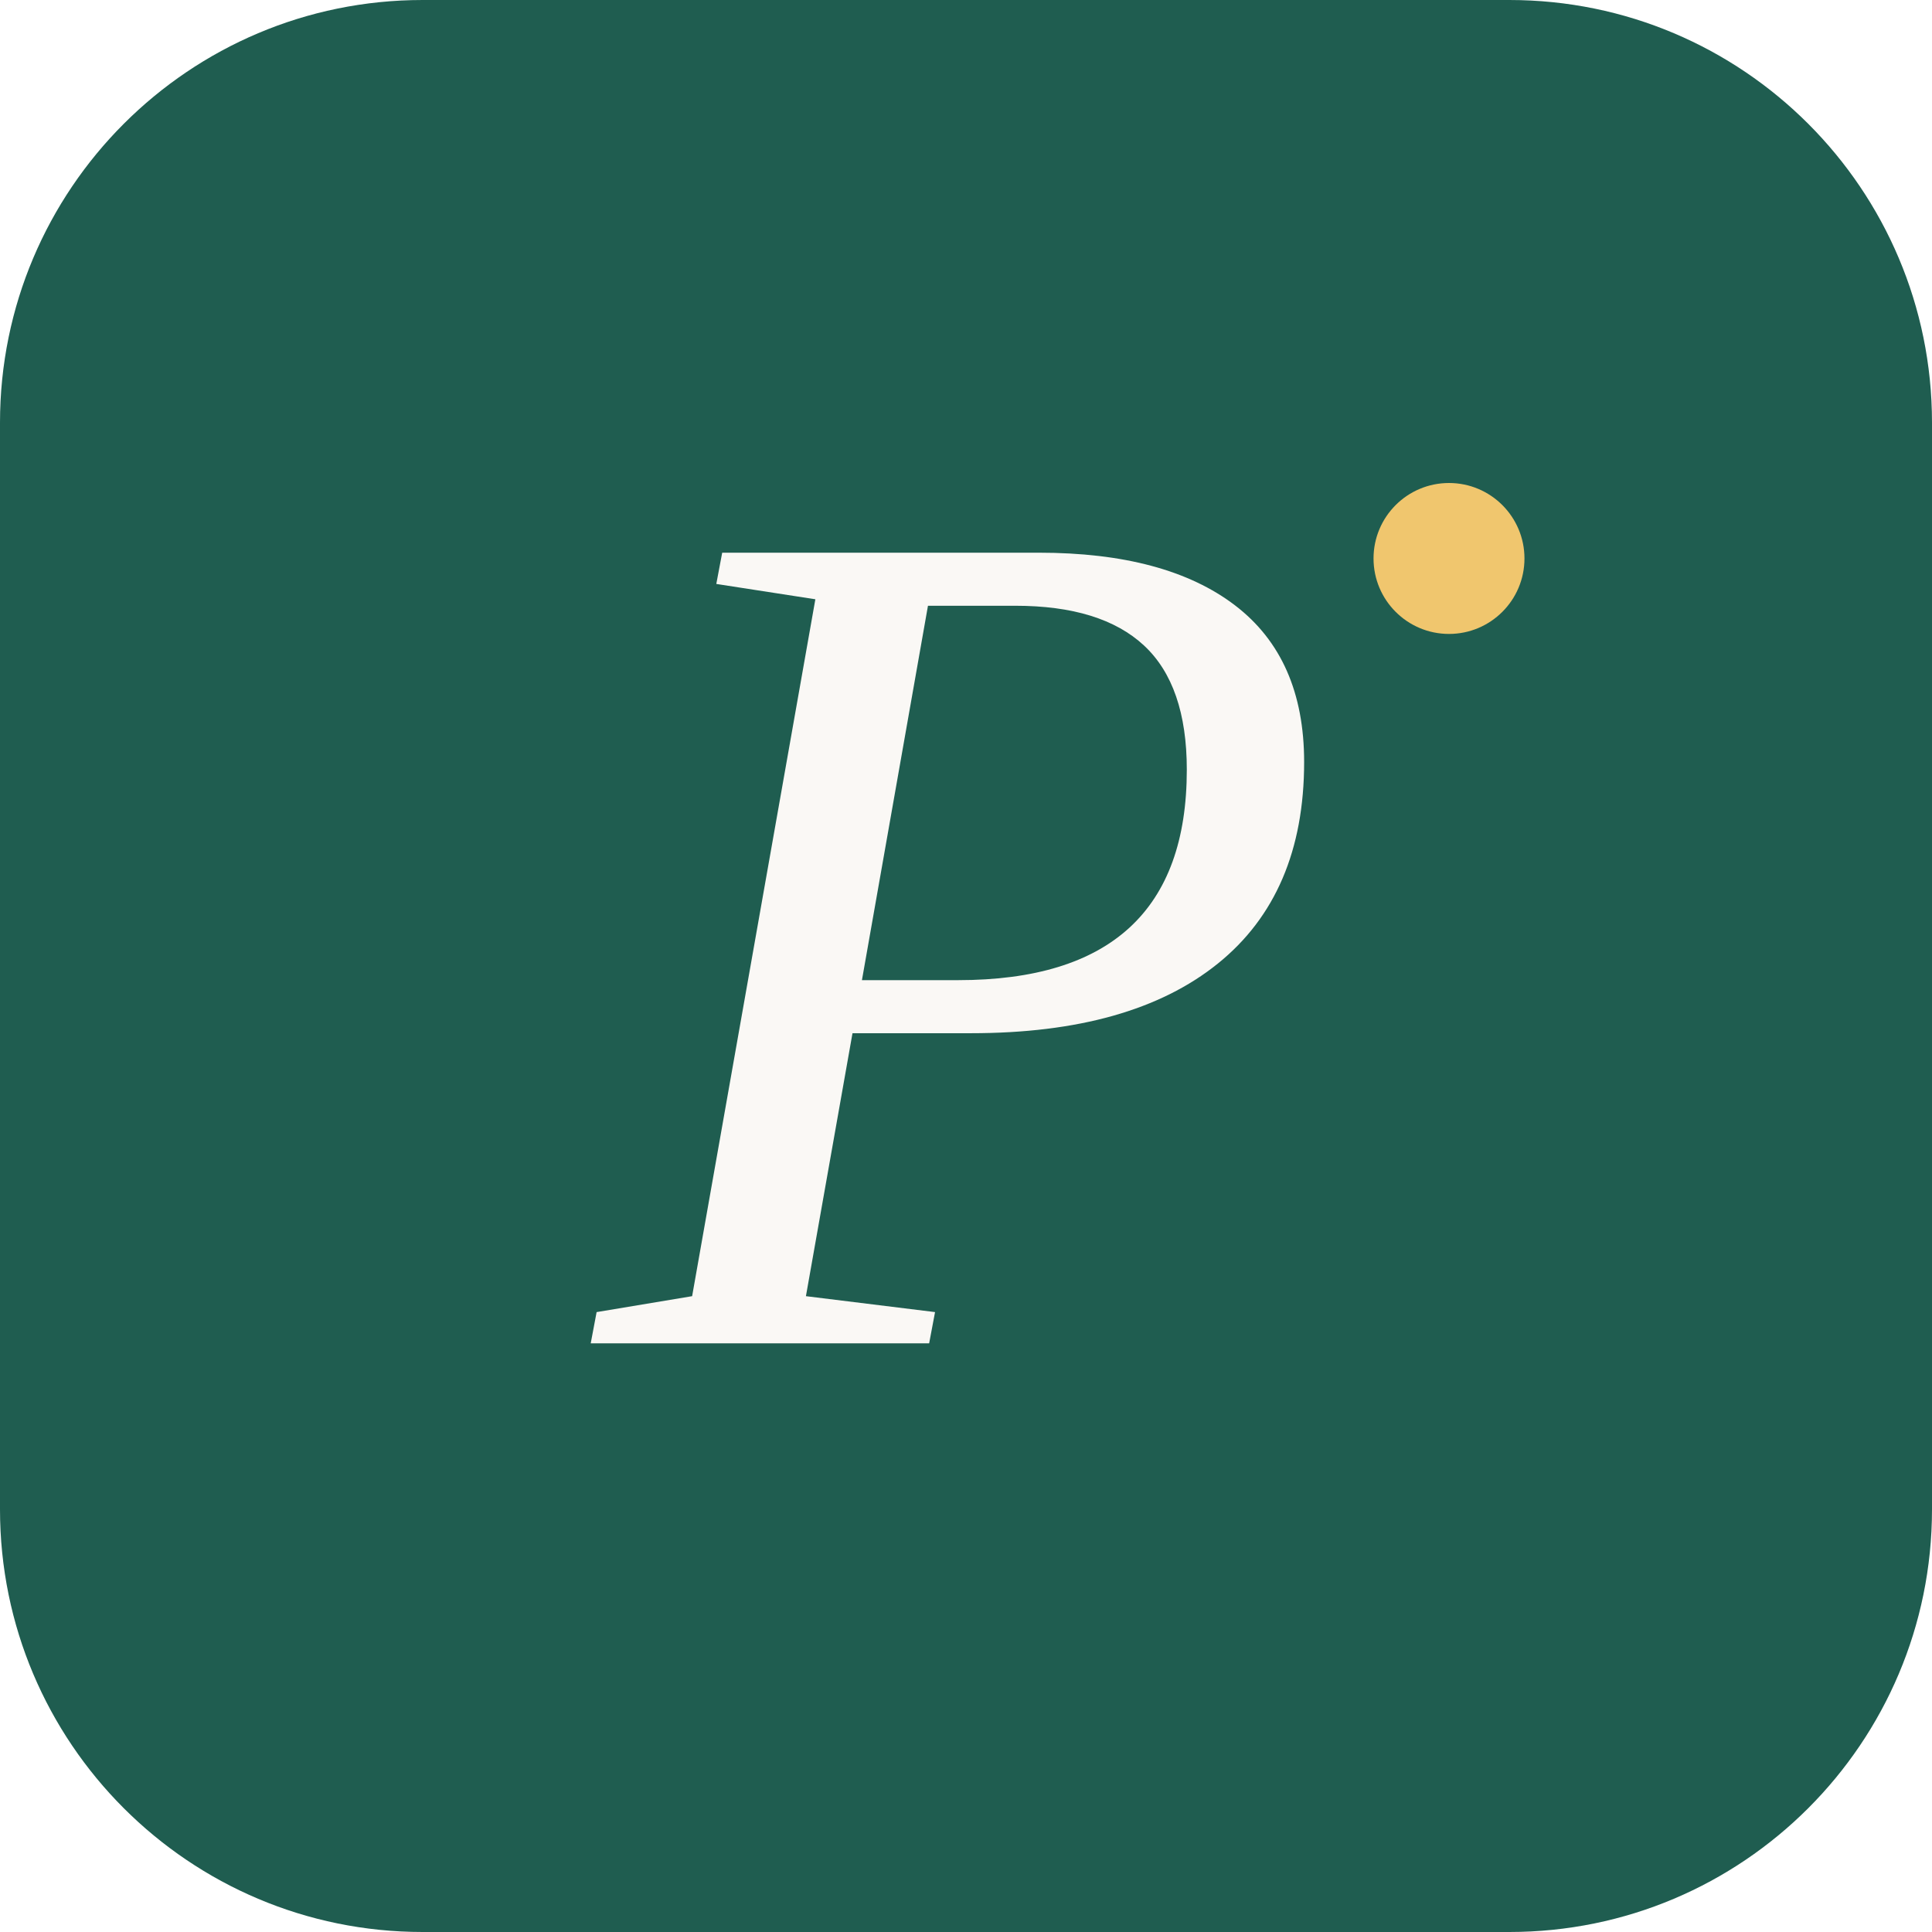
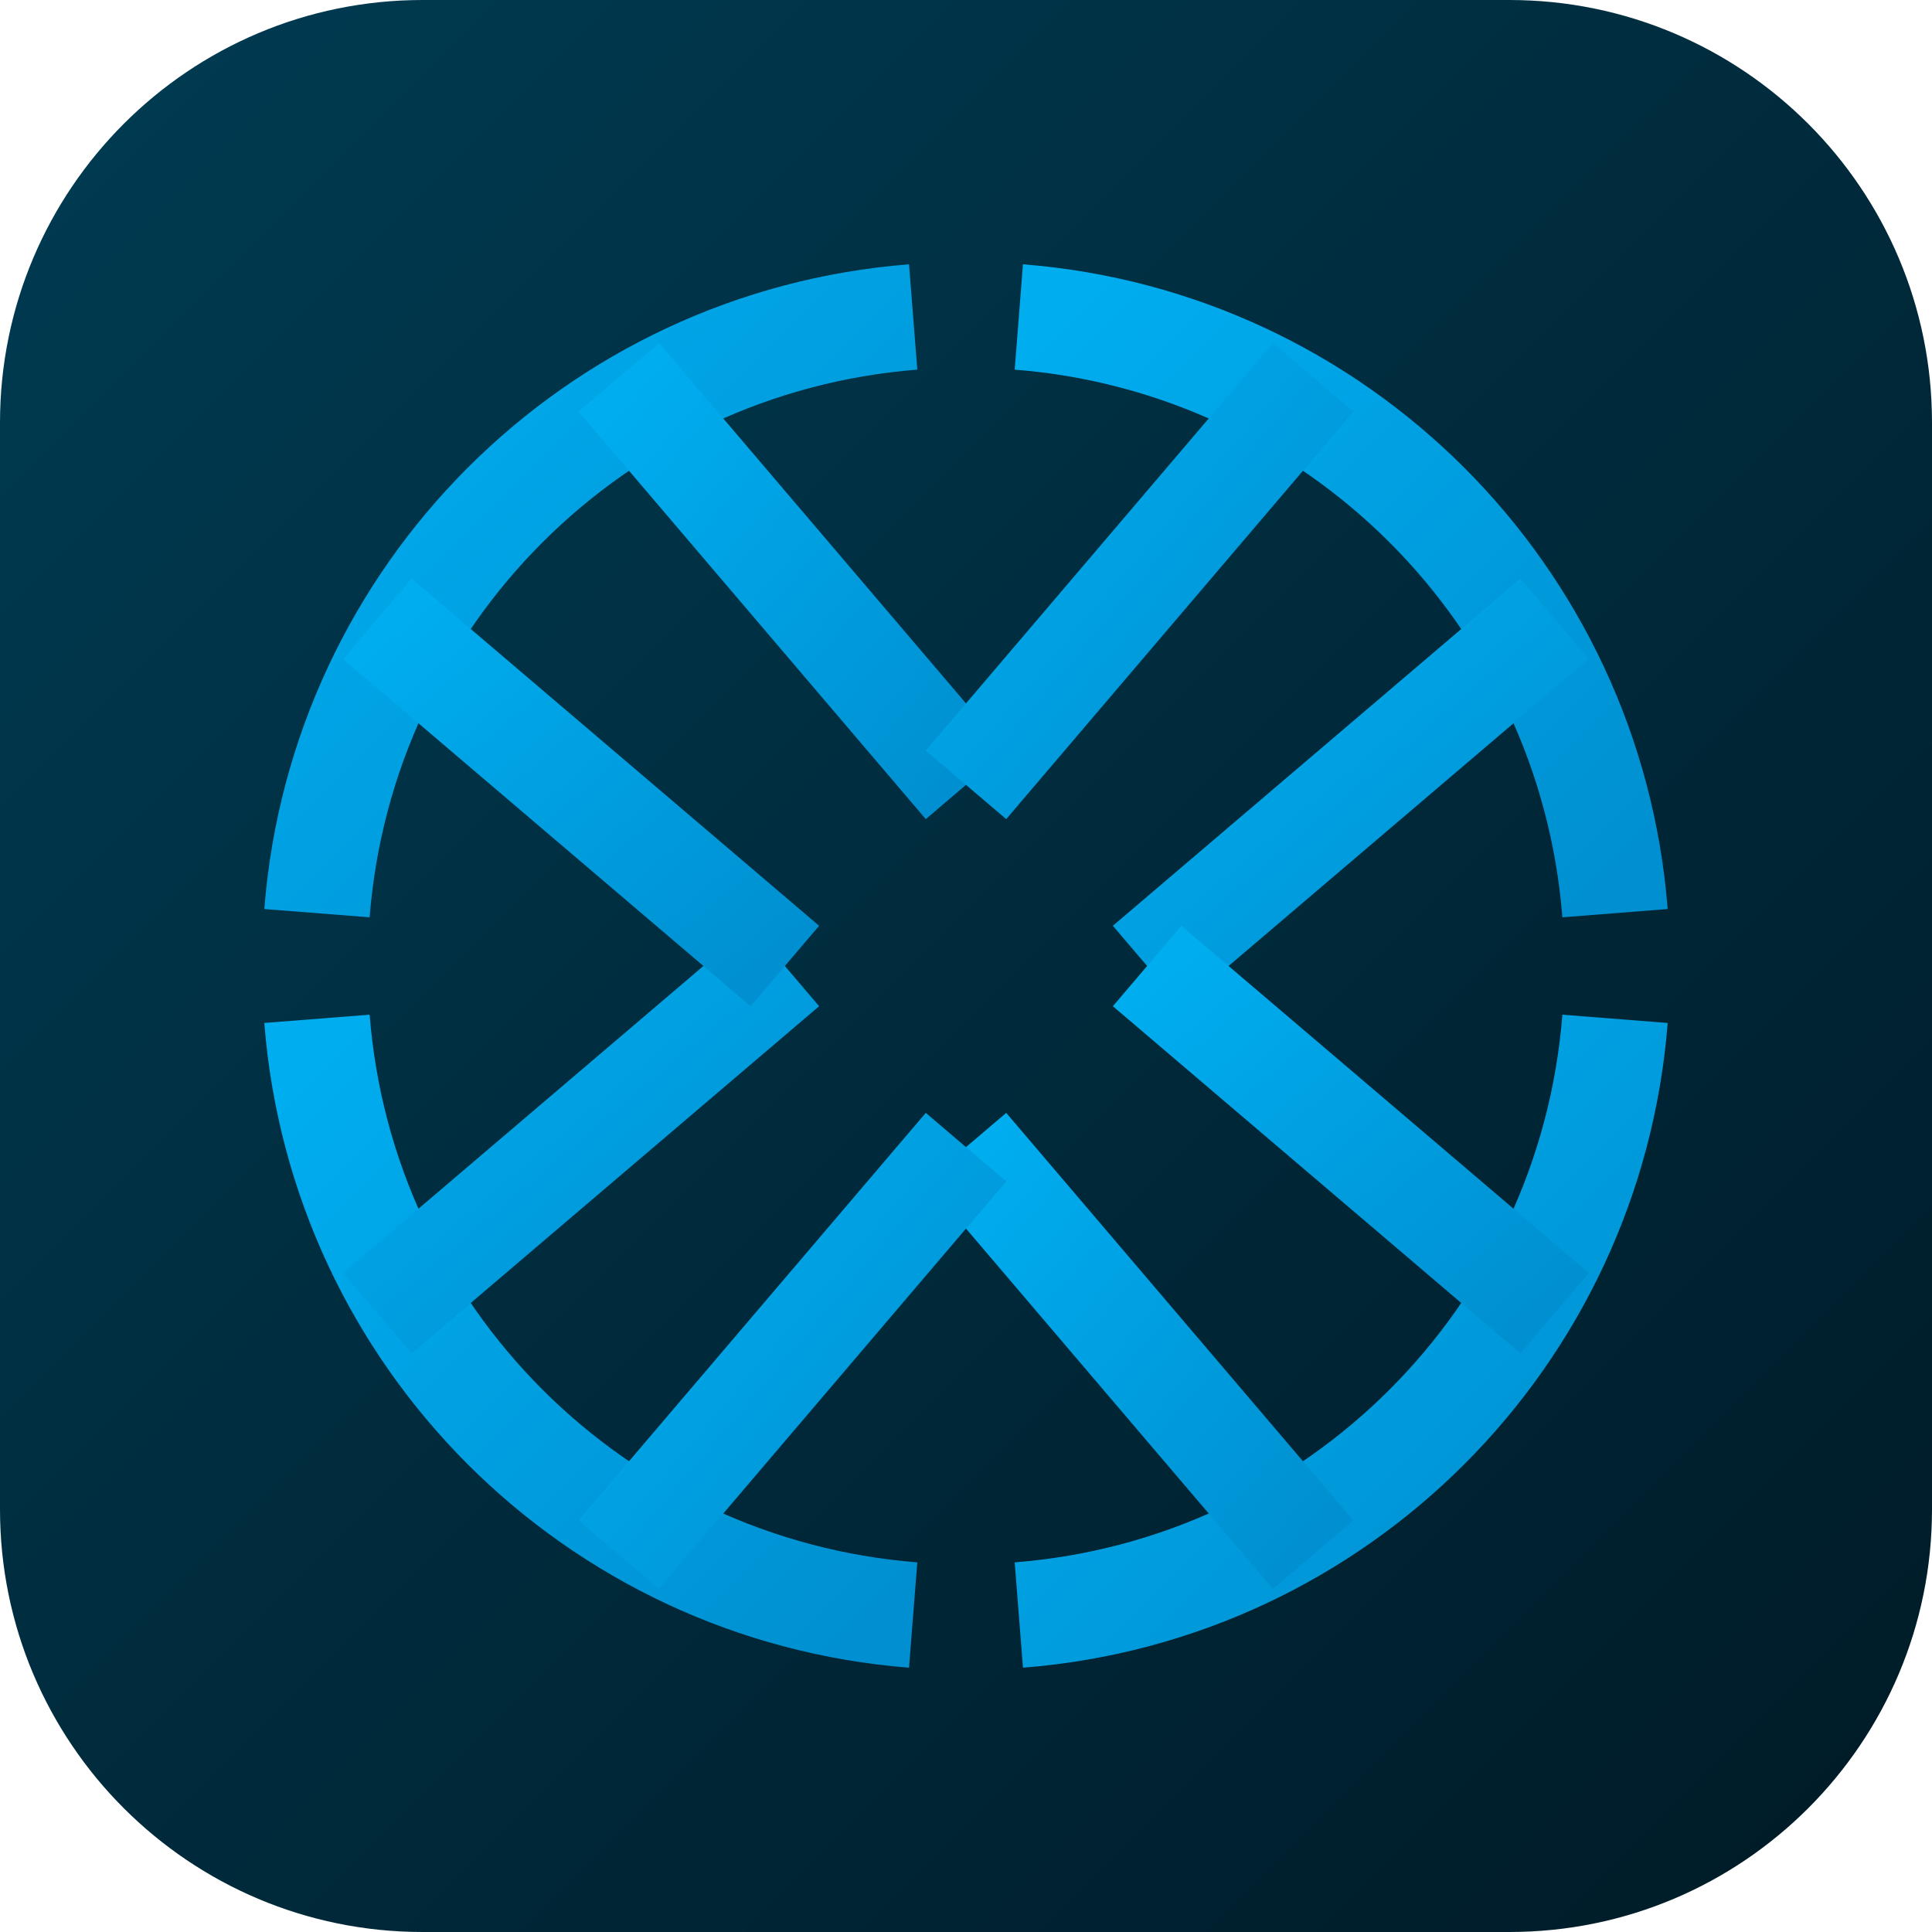
- <svg xmlns="http://www.w3.org/2000/svg" viewBox="0 0 512 512" role="img" aria-label="Pace app icon">
-   <rect width="512" height="512" rx="112" fill="#1f5d50" />
-   <text x="256" y="356" text-anchor="middle" font-family="ui-serif, Georgia, 'Times New Roman', serif" font-size="320" font-weight="500" font-style="italic" fill="#faf8f5">P</text>
-   <circle cx="384" cy="148" r="20" fill="#f0c66e" />
+ <svg xmlns="http://www.w3.org/2000/svg" viewBox="0 0 512 512" role="img" aria-label="Transform Hub icon">
+   <defs>
+     <linearGradient id="th-bg" x1="0%" y1="0%" x2="100%" y2="100%">
+       <stop offset="0%" stop-color="#003c53" />
+       <stop offset="100%" stop-color="#001a26" />
+     </linearGradient>
+     <linearGradient id="th-mark" x1="0%" y1="0%" x2="100%" y2="100%">
+       <stop offset="0%" stop-color="#00aef0" />
+       <stop offset="100%" stop-color="#008fd0" />
+     </linearGradient>
+   </defs>
+   <rect width="512" height="512" rx="112" fill="url(#th-bg)" />
+   <g transform="translate(56,56) scale(4)" stroke="url(#th-mark)" stroke-width="7" fill="none" stroke-linecap="butt">
+     <path d="M 53.5 7 A 43 43 0 0 1 93 46.5" />
+     <path d="M 93 53.5 A 43 43 0 0 1 53.5 93" />
+     <path d="M 46.5 93 A 43 43 0 0 1 7 53.5" />
+     <path d="M 7 46.5 A 43 43 0 0 1 46.5 7" />
+     <path d="M 27 11 L 50 38" />
+     <path d="M 73 11 L 50 38" />
+     <path d="M 89 27 L 62 50" />
+     <path d="M 89 73 L 62 50" />
+     <path d="M 73 89 L 50 62" />
+     <path d="M 27 89 L 50 62" />
+     <path d="M 11 73 L 38 50" />
+     <path d="M 11 27 L 38 50" />
+   </g>
</svg>
